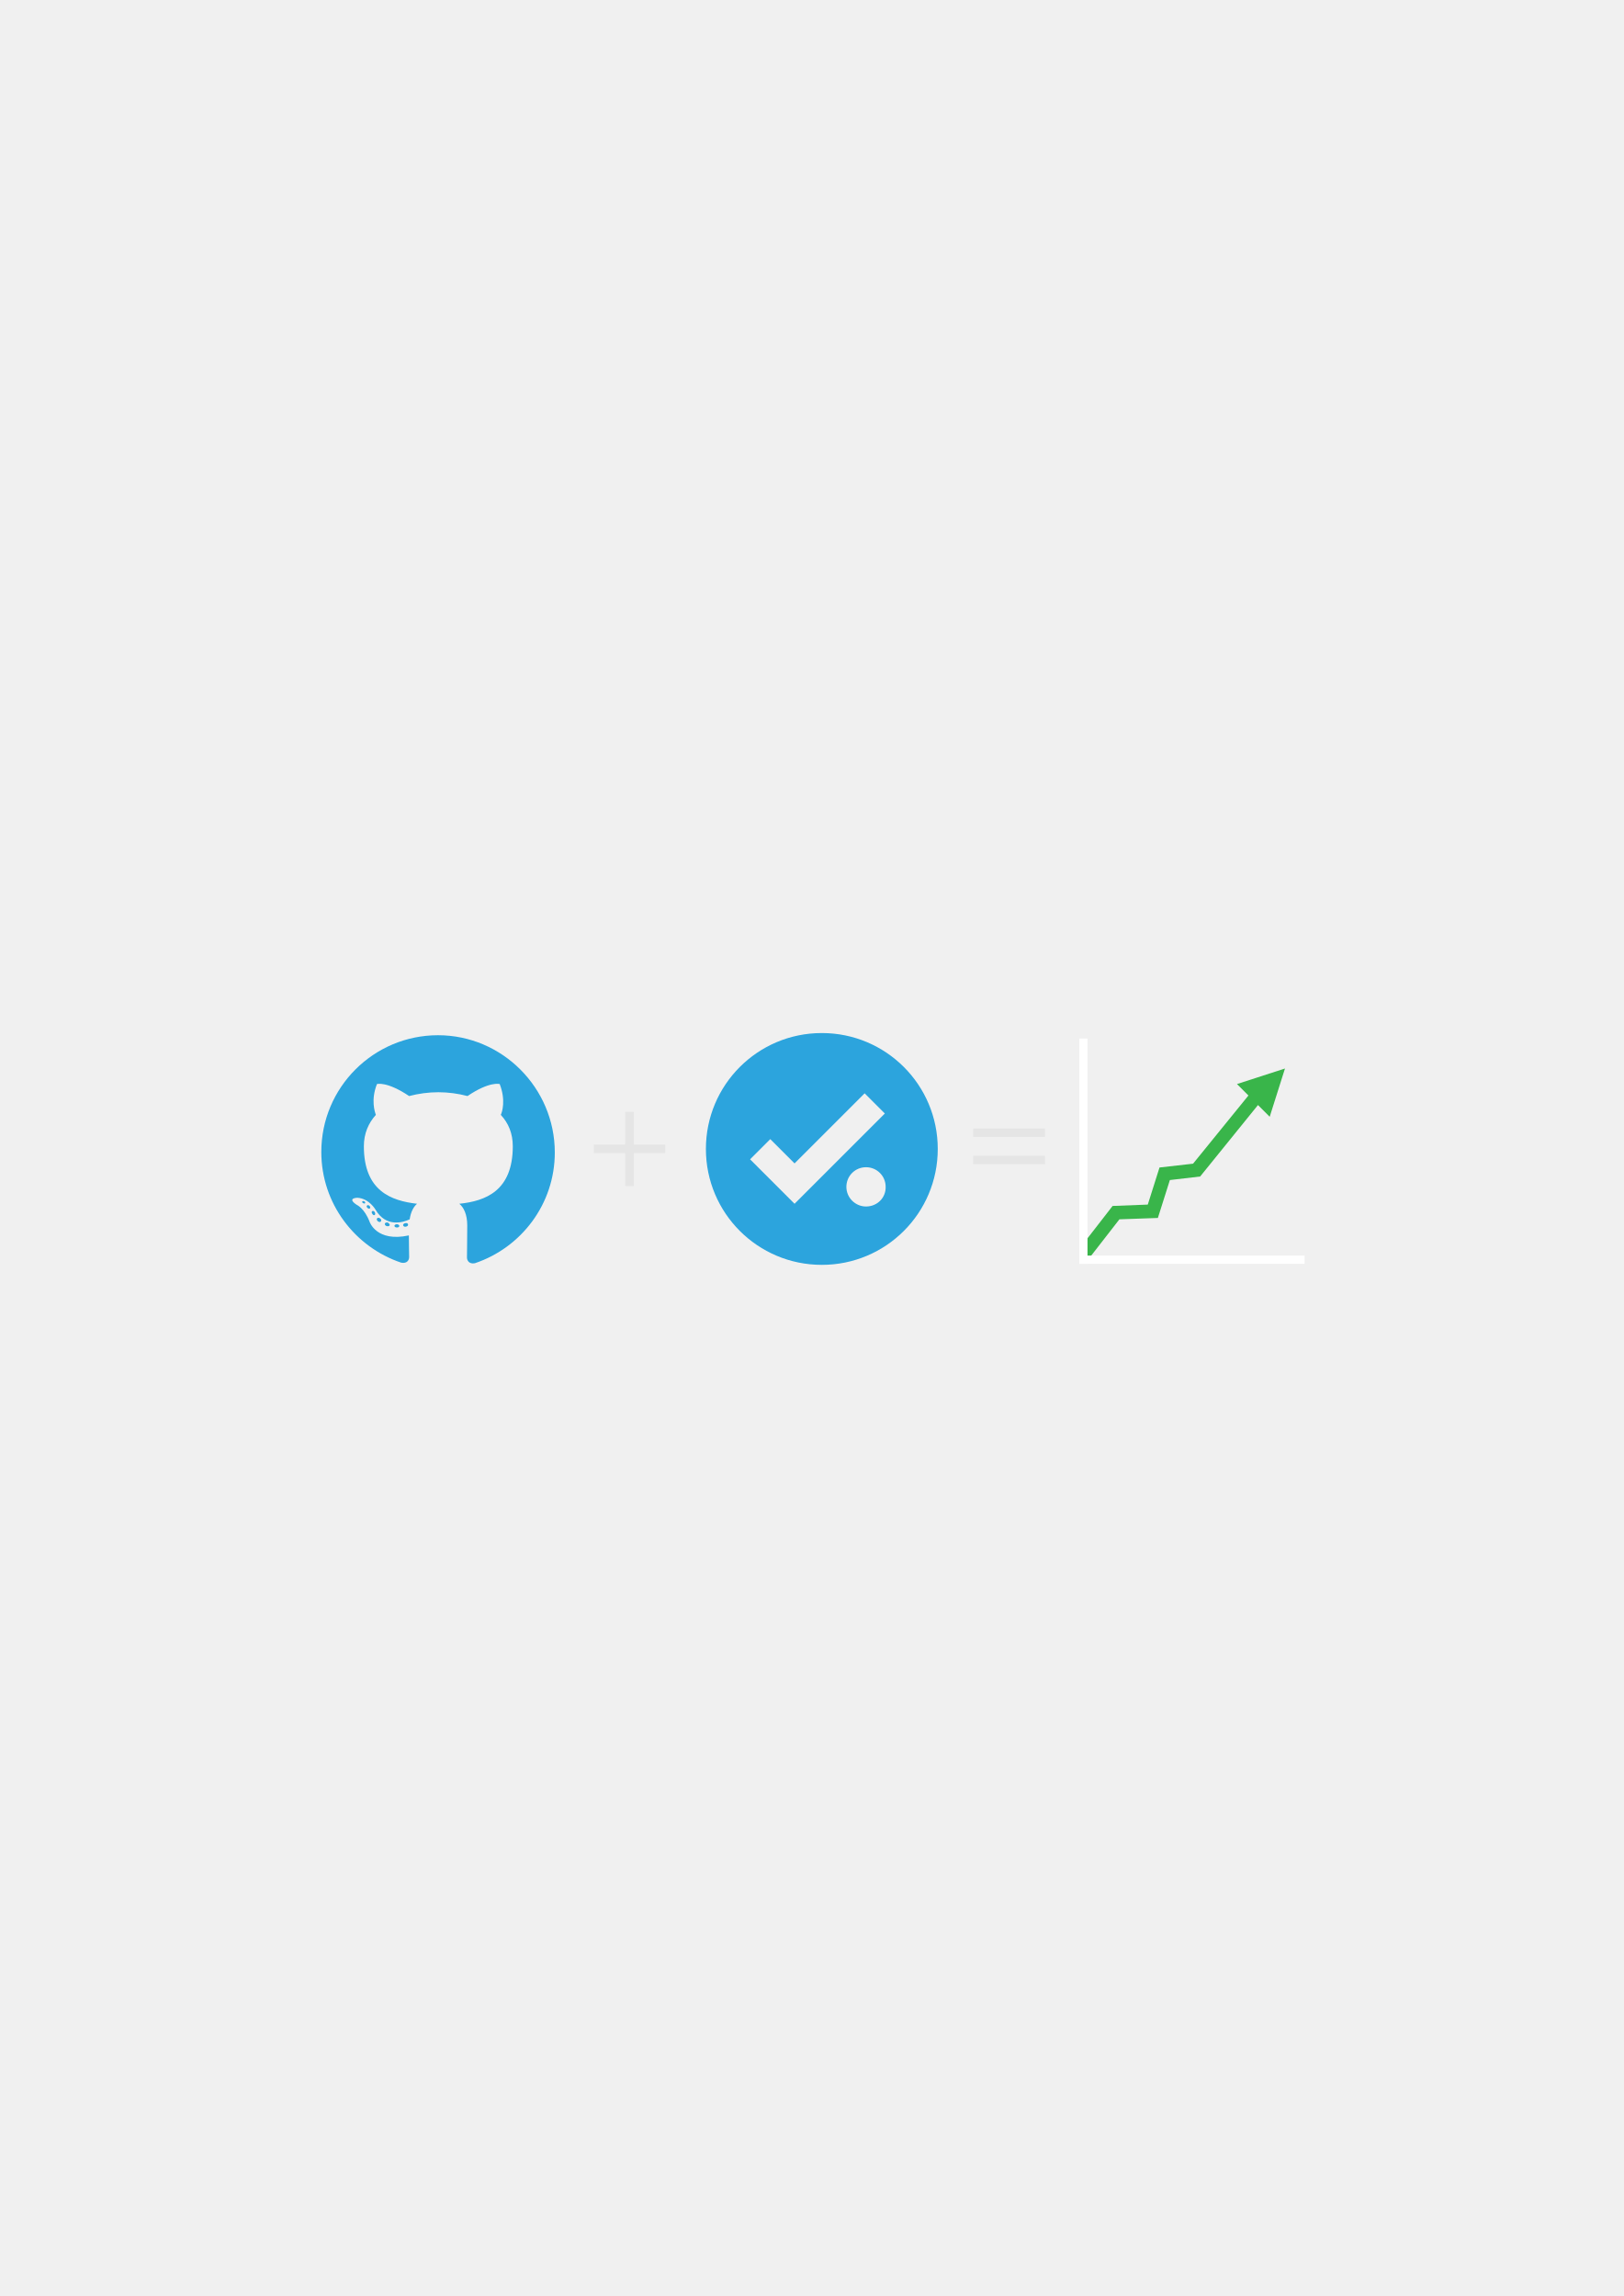
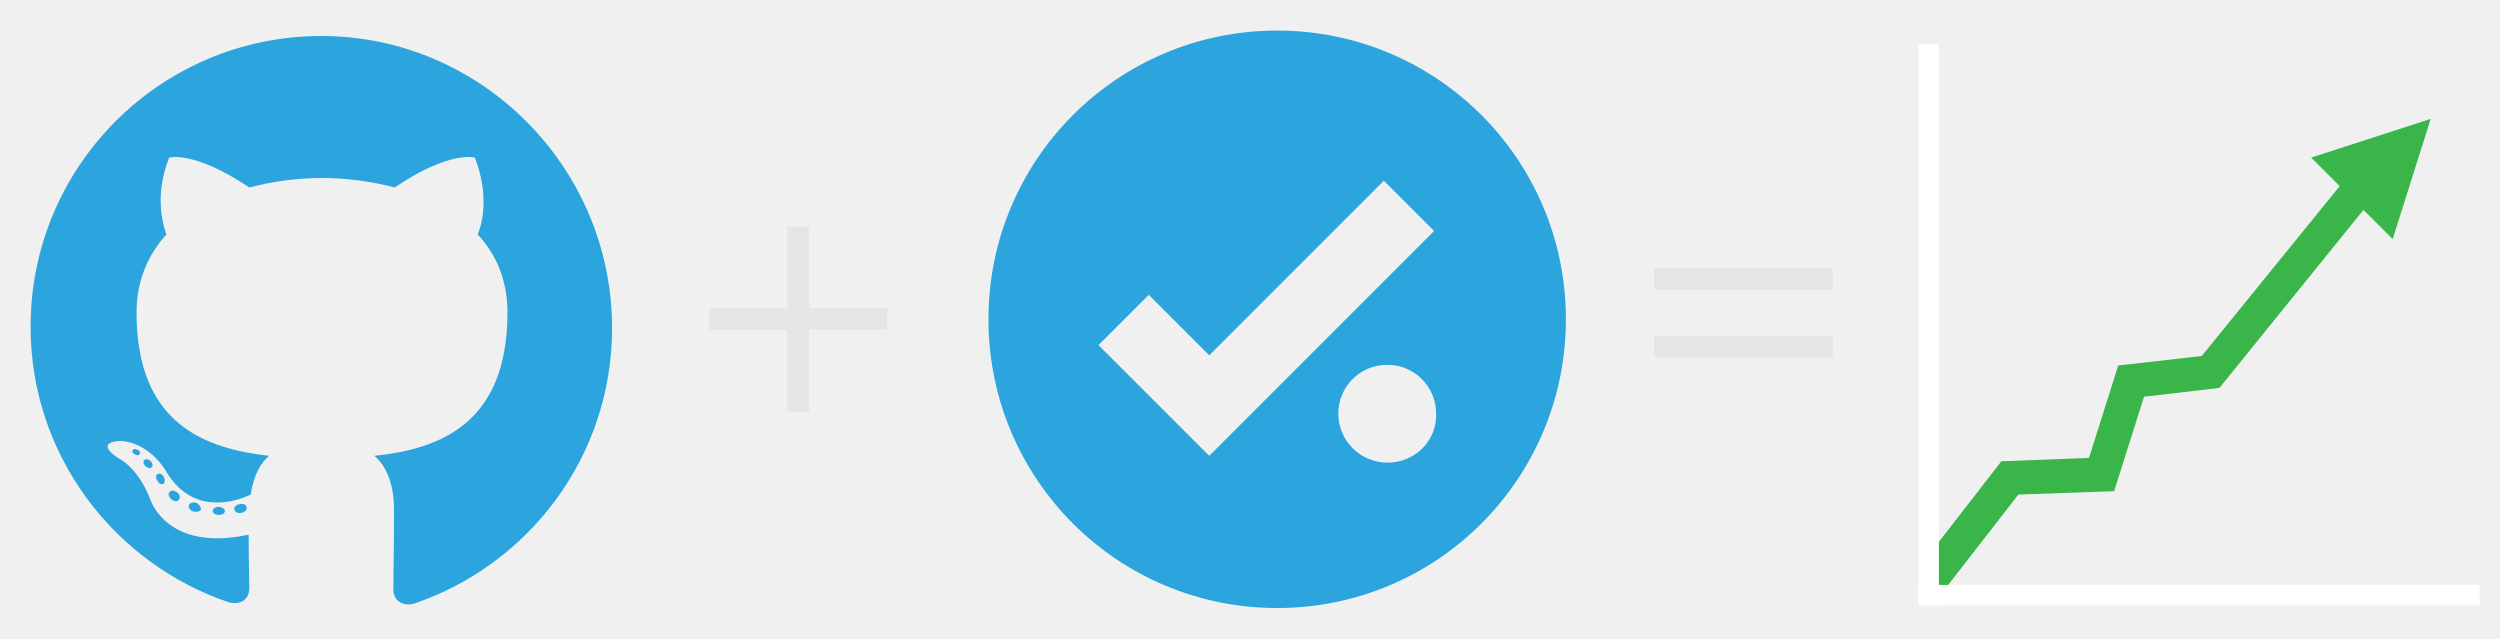
- <svg xmlns="http://www.w3.org/2000/svg" version="1.1" id="Layer_1" x="0px" y="0px" viewBox="0 0 595.3 841.9" style="enable-background:new 0 0 595.3 841.9;" xml:space="preserve">
+ <svg xmlns="http://www.w3.org/2000/svg" version="1.1" id="Layer_1" x="0px" y="0px" viewBox="-113 373.9 368 94" style="enable-background:new -113 373.9 368 94;" xml:space="preserve">
  <style type="text/css">
	.st0{fill:#2CA4DD;}
	.st1{fill:#E5E5E5;}
	.st2{fill:#39B54A;}
	.st3{fill:none;stroke:#FFFFFF;stroke-width:3;stroke-linecap:square;stroke-miterlimit:10;}
</style>
-   <g id="XMLID_969_">
-     <g id="XMLID_171_">
-       <path id="XMLID_193_" class="st0" d="M160.6,379.6c-23.6,0-42.8,19.1-42.8,42.8c0,18.9,12.3,34.9,29.3,40.6    c2.1,0.4,2.9-0.9,2.9-2.1c0-1-0.1-4.4-0.1-7.9c-11.9,2.6-14.4-5-14.4-5c-1.9-5-4.7-6.2-4.7-6.2c-3.9-2.6,0.3-2.6,0.3-2.6    c4.3,0.3,6.6,4.4,6.6,4.4c3.8,6.5,10,4.7,12.5,3.5c0.4-2.8,1.5-4.7,2.7-5.7c-9.5-1.1-19.5-4.7-19.5-21.1c0-4.7,1.7-8.5,4.4-11.5    c-0.4-1.1-1.9-5.5,0.4-11.3c0,0,3.6-1.1,11.8,4.4c3.4-0.9,7.1-1.4,10.7-1.4s7.3,0.5,10.7,1.4c8.1-5.5,11.8-4.4,11.8-4.4    c2.3,5.9,0.9,10.3,0.4,11.3c2.8,3,4.4,6.8,4.4,11.5c0,16.4-10,20.1-19.6,21.1c1.6,1.3,2.9,3.9,2.9,7.9c0,5.7-0.1,10.3-0.1,11.8    c0,1.1,0.8,2.5,2.9,2.1c17-5.7,29.3-21.7,29.3-40.6C203.4,398.9,184.1,379.6,160.6,379.6z" />
-       <path id="XMLID_190_" class="st0" d="M133.9,441.1c-0.1,0.2-0.4,0.3-0.7,0.1c-0.3-0.1-0.5-0.4-0.4-0.6s0.4-0.3,0.7-0.1    C133.9,440.6,133.9,440.9,133.9,441.1L133.9,441.1z" />
-       <path id="XMLID_187_" class="st0" d="M135.6,443.1c-0.2,0.2-0.6,0.1-0.9-0.2c-0.3-0.3-0.4-0.7-0.1-0.9c0.2-0.2,0.6-0.1,0.9,0.2    C135.7,442.4,135.9,442.9,135.6,443.1L135.6,443.1z" />
-       <path id="XMLID_184_" class="st0" d="M137.4,445.5c-0.3,0.2-0.7,0-0.9-0.4c-0.3-0.4-0.3-0.9,0-1c0.3-0.2,0.7,0,0.9,0.4    C137.6,444.8,137.6,445.3,137.4,445.5L137.4,445.5z" />
-       <path id="XMLID_181_" class="st0" d="M139.6,447.9c-0.2,0.3-0.7,0.2-1.1-0.1c-0.4-0.4-0.5-0.9-0.2-1.1c0.2-0.3,0.7-0.2,1.1,0.1    S139.9,447.6,139.6,447.9L139.6,447.9z" />
-       <path id="XMLID_178_" class="st0" d="M142.9,449.2c-0.1,0.4-0.6,0.5-1.1,0.4c-0.5-0.1-0.8-0.6-0.7-0.9c0.1-0.4,0.6-0.5,1.1-0.4    C142.6,448.5,142.9,449,142.9,449.2L142.9,449.2z" />
-       <path id="XMLID_175_" class="st0" d="M146.4,449.5c0,0.4-0.4,0.6-0.9,0.6s-0.9-0.3-0.9-0.6s0.4-0.6,0.9-0.6    C145.9,448.9,146.4,449.2,146.4,449.5L146.4,449.5z" />
-       <path id="XMLID_172_" class="st0" d="M149.6,449c0.1,0.4-0.3,0.7-0.8,0.8c-0.5,0.1-0.9-0.1-1-0.5c-0.1-0.4,0.3-0.7,0.8-0.8    S149.6,448.6,149.6,449L149.6,449z" />
+   <g>
+     <g id="XMLID_969_">
+       <g id="XMLID_171_">
+         <path id="XMLID_193_" class="st0" d="M-65.7,379.2c-23.6,0-42.8,19.1-42.8,42.8c0,18.9,12.3,34.9,29.3,40.6     c2.1,0.4,2.9-0.9,2.9-2.1c0-1-0.1-4.4-0.1-7.9c-11.9,2.6-14.4-5-14.4-5c-1.9-5-4.7-6.2-4.7-6.2c-3.9-2.6,0.3-2.6,0.3-2.6     c4.3,0.3,6.6,4.4,6.6,4.4c3.8,6.5,10,4.7,12.5,3.5c0.4-2.8,1.5-4.7,2.7-5.7c-9.5-1.1-19.5-4.7-19.5-21.1c0-4.7,1.7-8.5,4.4-11.5     c-0.4-1.1-1.9-5.5,0.4-11.3c0,0,3.6-1.1,11.8,4.4c3.4-0.9,7.1-1.4,10.7-1.4s7.3,0.5,10.7,1.4c8.1-5.5,11.8-4.4,11.8-4.4     c2.3,5.9,0.9,10.3,0.4,11.3c2.8,3,4.4,6.8,4.4,11.5c0,16.4-10,20.1-19.6,21.1c1.6,1.3,2.9,3.9,2.9,7.9c0,5.7-0.1,10.3-0.1,11.8     c0,1.1,0.8,2.5,2.9,2.1c17-5.7,29.3-21.7,29.3-40.6C-22.9,398.5-42.2,379.2-65.7,379.2z" />
+         <path id="XMLID_190_" class="st0" d="M-92.4,440.7c-0.1,0.2-0.4,0.3-0.7,0.1c-0.3-0.1-0.5-0.4-0.4-0.6s0.4-0.3,0.7-0.1     C-92.4,440.2-92.4,440.5-92.4,440.7L-92.4,440.7z" />
+         <path id="XMLID_187_" class="st0" d="M-90.7,442.7c-0.2,0.2-0.6,0.1-0.9-0.2c-0.3-0.3-0.4-0.7-0.1-0.9c0.2-0.2,0.6-0.1,0.9,0.2     C-90.6,442-90.4,442.5-90.7,442.7L-90.7,442.7z" />
+         <path id="XMLID_184_" class="st0" d="M-88.9,445.1c-0.3,0.2-0.7,0-0.9-0.4c-0.3-0.4-0.3-0.9,0-1c0.3-0.2,0.7,0,0.9,0.4     C-88.7,444.4-88.7,444.9-88.9,445.1L-88.9,445.1z" />
+         <path id="XMLID_181_" class="st0" d="M-86.7,447.5c-0.2,0.3-0.7,0.2-1.1-0.1c-0.4-0.4-0.5-0.9-0.2-1.1c0.2-0.3,0.7-0.2,1.1,0.1     S-86.4,447.2-86.7,447.5L-86.7,447.5z" />
+         <path id="XMLID_178_" class="st0" d="M-83.4,448.8c-0.1,0.4-0.6,0.5-1.1,0.4s-0.8-0.6-0.7-0.9c0.1-0.4,0.6-0.5,1.1-0.4     C-83.7,448.1-83.4,448.6-83.4,448.8L-83.4,448.8z" />
+         <path id="XMLID_175_" class="st0" d="M-79.9,449.1c0,0.4-0.4,0.6-0.9,0.6s-0.9-0.3-0.9-0.6s0.4-0.6,0.9-0.6     C-80.4,448.5-79.9,448.8-79.9,449.1L-79.9,449.1z" />
+         <path id="XMLID_172_" class="st0" d="M-76.7,448.6c0.1,0.4-0.3,0.7-0.8,0.8c-0.5,0.1-0.9-0.1-1-0.5s0.3-0.7,0.8-0.8     S-76.7,448.2-76.7,448.6L-76.7,448.6z" />
+       </g>
    </g>
+     <path class="st1" d="M6.1,407.3v12h11.5v3.1H6.1v12.1H2.9v-12.1H-8.6v-3.1H2.9v-12H6.1L6.1,407.3z" />
+     <path class="st0" d="M75,378.4c-23.5,0-42.5,19-42.5,42.5s19,42.5,42.5,42.5s42.5-19,42.5-42.5S98.5,378.4,75,378.4z M65,441   l-7.4-7.4l-8.9-8.9l7.4-7.4l8.9,8.9l25.7-25.7l7.4,7.4L65,441z M91.2,442c-3.9,0-7.2-3.2-7.2-7.2s3.2-7.2,7.2-7.2s7.2,3.2,7.2,7.2   C98.5,438.8,95.3,442,91.2,442z" />
+     <path class="st1" d="M130.5,416.5v-3.1h26.3v3.1H130.5z M130.5,426.5v-3.1h26.3v3.1H130.5z" />
+     <polygon class="st2" points="231.4,401.3 211.1,426.3 198.8,427.7 194.5,441.3 181.6,441.8 170.9,455.6 170.9,461.5 172.6,461.5    184.1,446.7 198.2,446.2 202.6,432.3 213.7,431 234.9,404.8 239.2,409.1 244.8,391.4 227.2,397.1  " />
+     <line class="st3" x1="170.9" y1="461.5" x2="170.9" y2="381.9" />
+     <line class="st3" x1="170.9" y1="461.5" x2="250.5" y2="461.5" />
  </g>
-   <path class="st1" d="M232.4,407.7v12h11.5v3.1h-11.5v12.1h-3.2v-12.1h-11.5v-3.1h11.5v-12H232.4L232.4,407.7z" />
-   <path class="st0" d="M301.3,378.8c-23.5,0-42.5,19-42.5,42.5s19,42.5,42.5,42.5c23.5,0,42.5-19,42.5-42.5S324.8,378.8,301.3,378.8z   M291.3,441.4l-7.4-7.4l-8.9-8.9l7.4-7.4l8.9,8.9l25.7-25.7l7.4,7.4L291.3,441.4z M317.5,442.4c-3.9,0-7.2-3.2-7.2-7.2  s3.2-7.2,7.2-7.2s7.2,3.2,7.2,7.2C324.8,439.2,321.6,442.4,317.5,442.4z" />
-   <path class="st1" d="M356.8,416.9v-3.1h26.3v3.1H356.8z M356.8,426.9v-3.1h26.3v3.1H356.8z" />
-   <polygon class="st2" points="457.7,401.7 437.4,426.7 425.1,428.1 420.8,441.7 407.9,442.2 397.2,456 397.2,461.9 398.9,461.9   410.4,447.1 424.5,446.6 428.9,432.7 440,431.4 461.2,405.2 465.5,409.5 471.1,391.8 453.5,397.5 " />
-   <line class="st3" x1="397.2" y1="461.9" x2="397.2" y2="382.3" />
-   <line class="st3" x1="397.2" y1="461.9" x2="476.8" y2="461.9" />
</svg>
